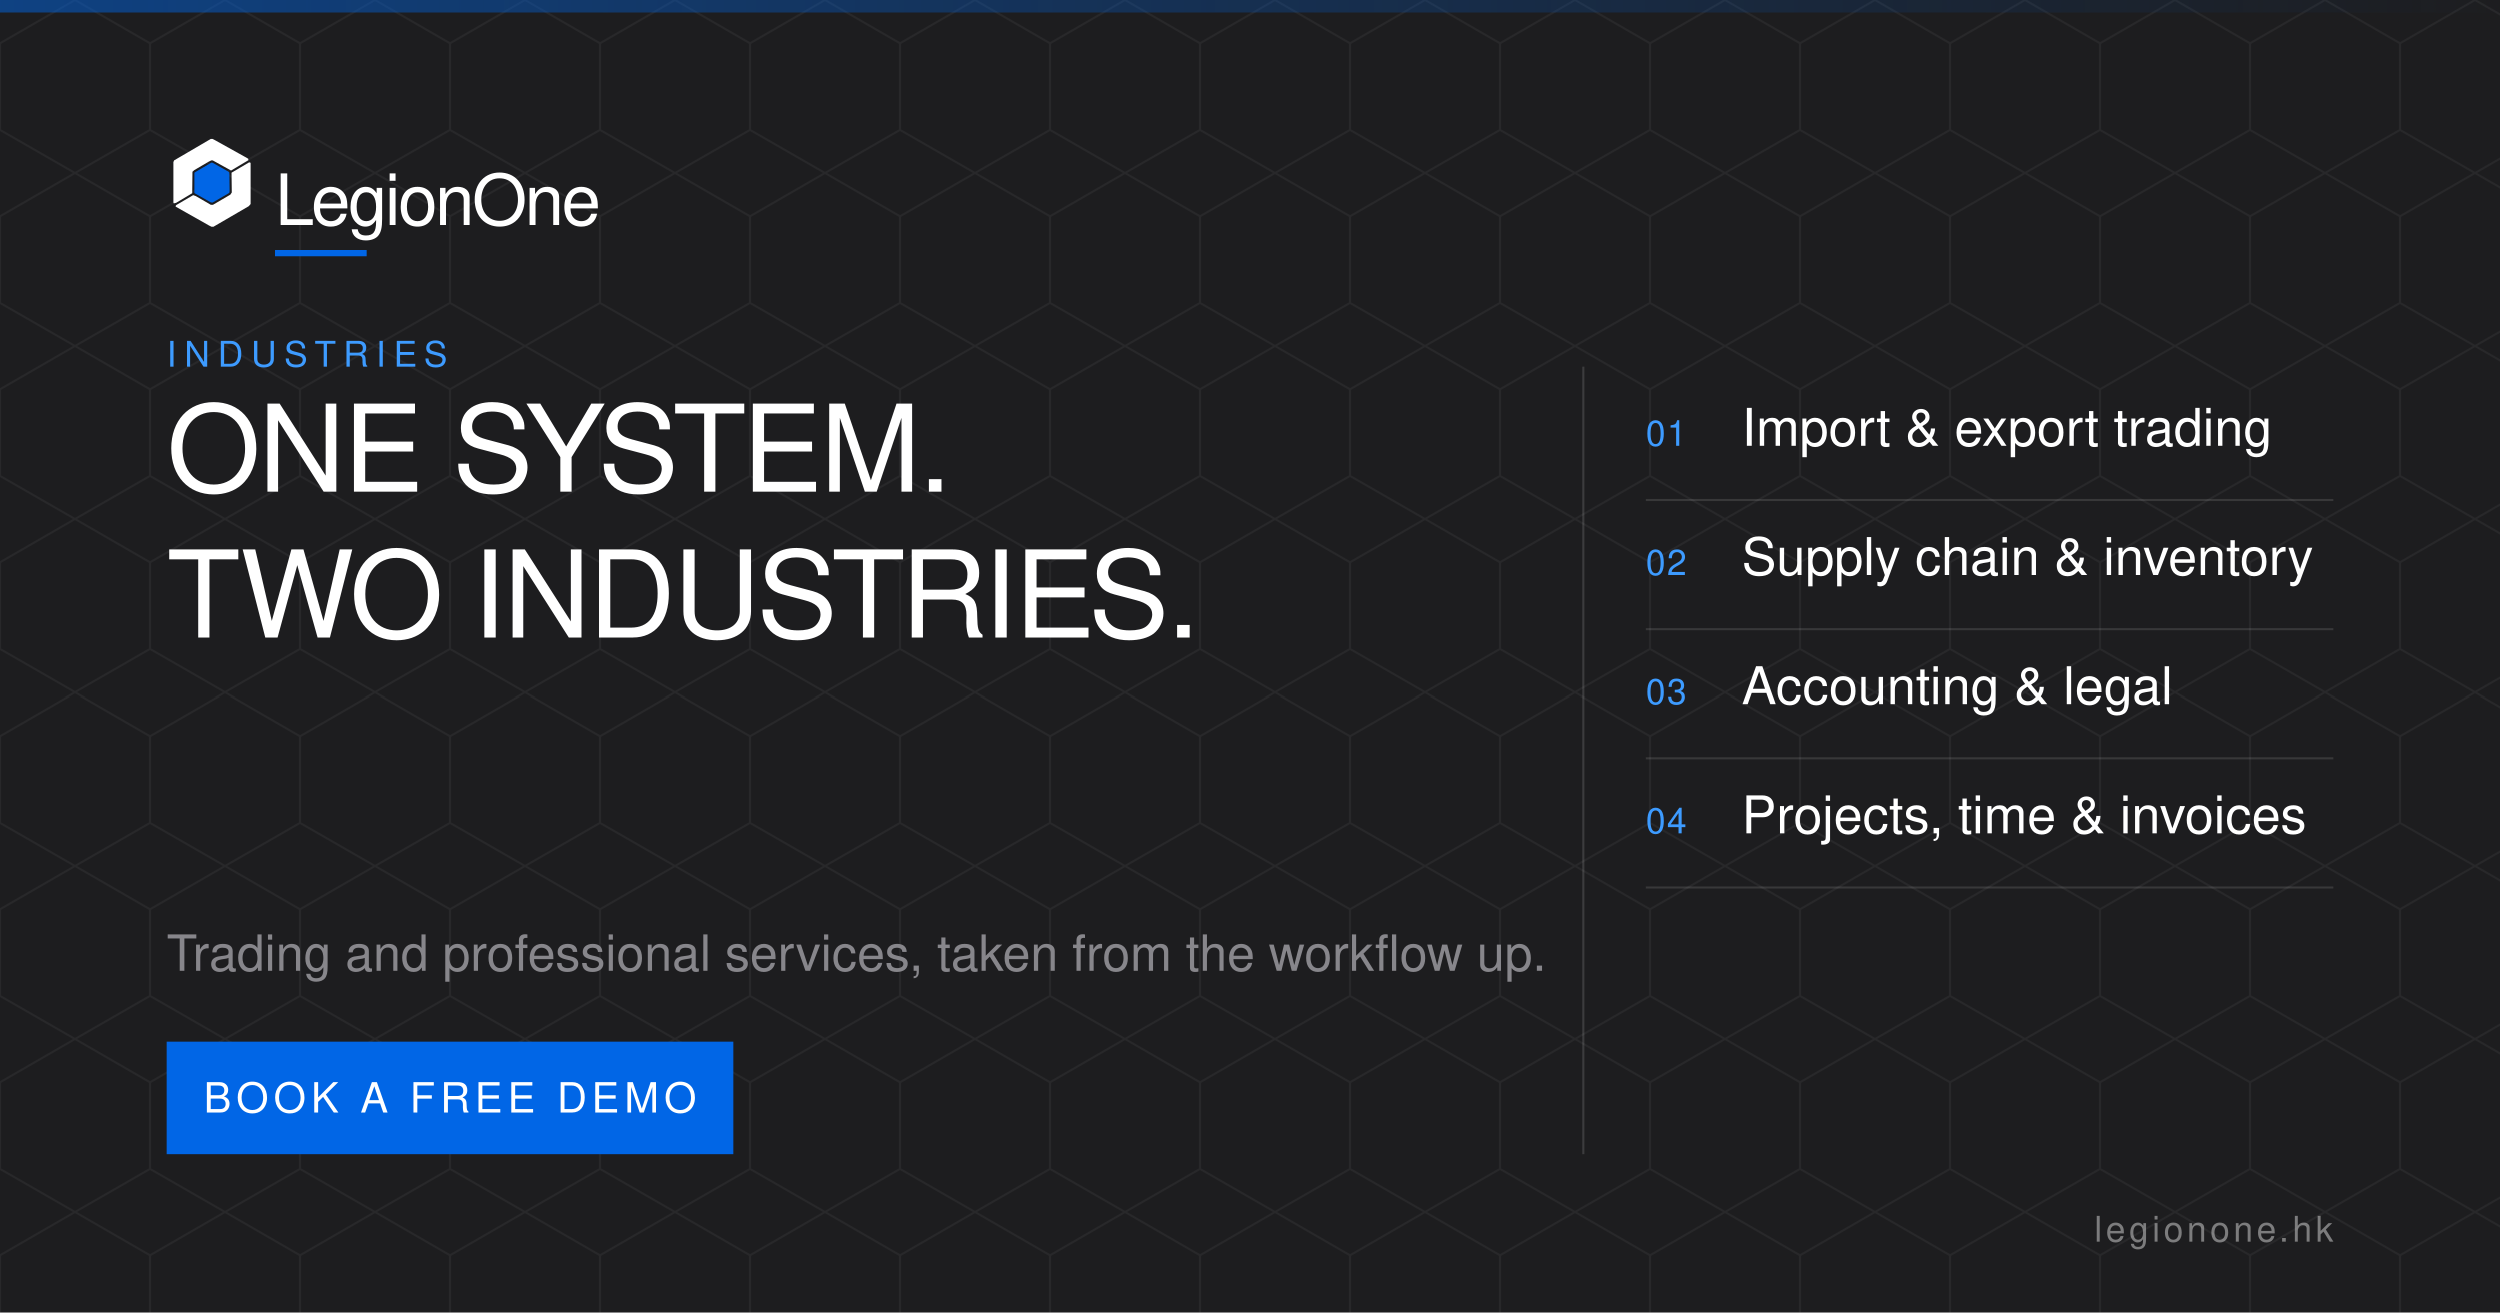
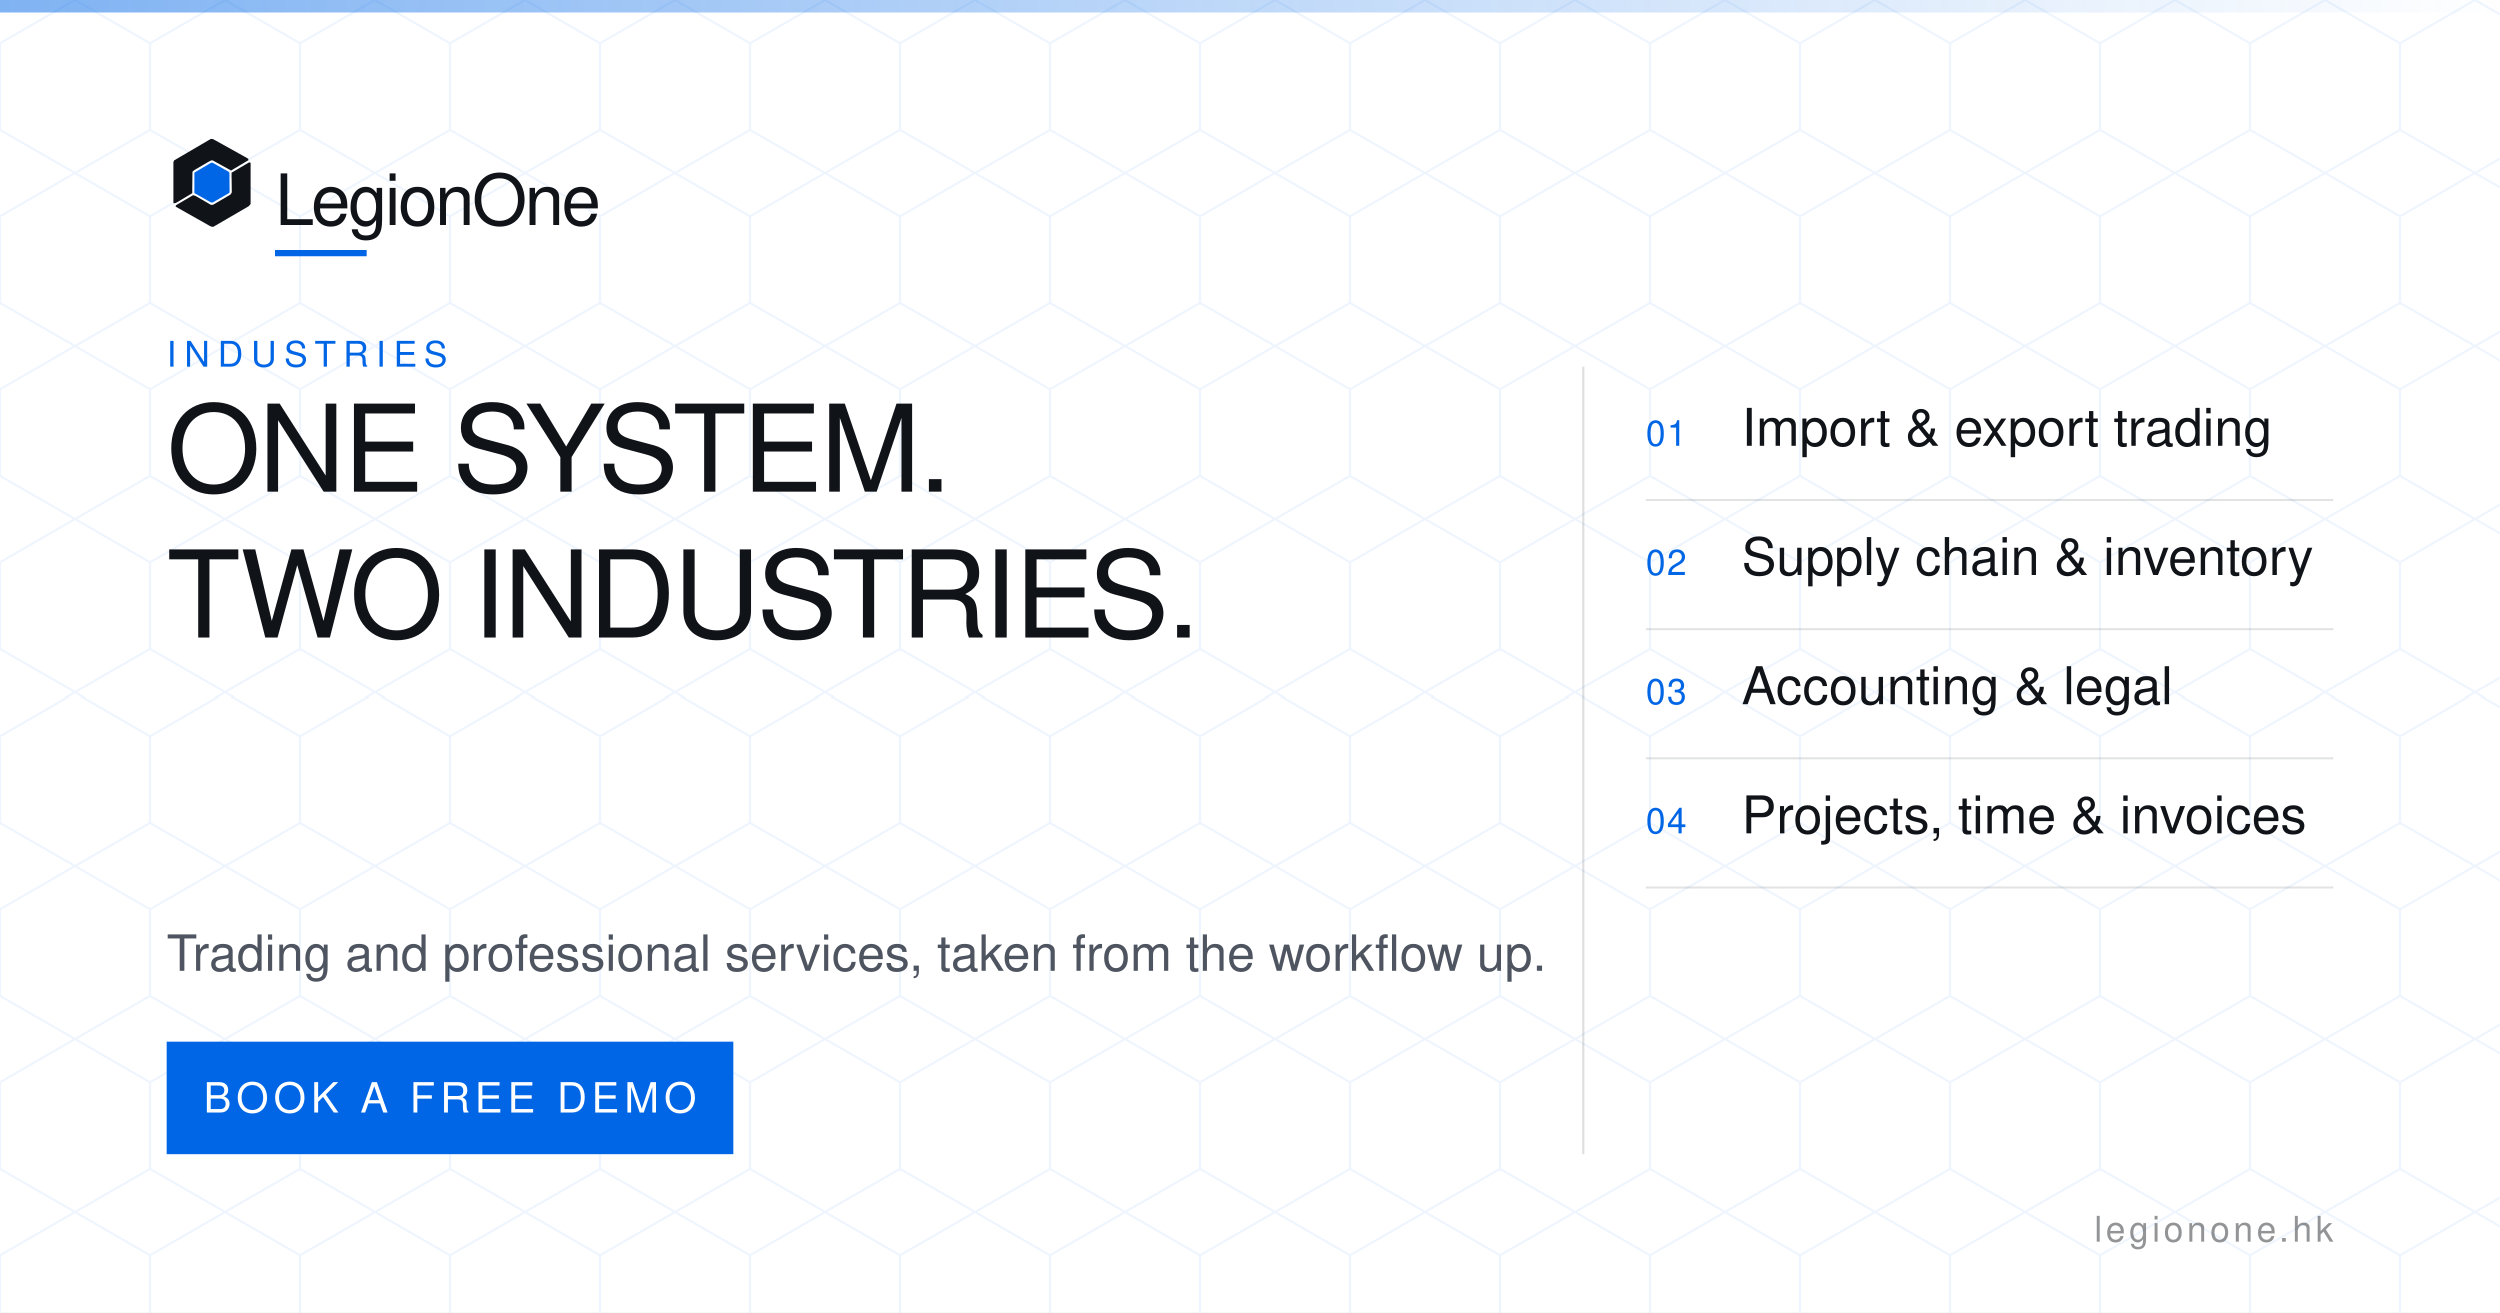
<svg xmlns="http://www.w3.org/2000/svg" width="1200" height="630" viewBox="0 0 1200 630">
  <defs>
    <pattern id="hex" width="72" height="83.1" patternUnits="userSpaceOnUse">
-       <polygon points="36,0 72,20.8 72,62.4 36,83.1 0,62.4 0,20.8" fill="none" stroke="#ffffff" stroke-opacity="0.05" stroke-width="1" />
+       <polygon points="36,0 72,20.8 72,62.4 36,83.1 0,62.4 0,20.8" fill="none" stroke="#0166e6" stroke-opacity="0.07" stroke-width="1" />
    </pattern>
    <linearGradient id="edge" x1="0" y1="0" x2="1" y2="0">
      <stop offset="0" stop-color="#0166e6" stop-opacity="0.5" />
      <stop offset="1" stop-color="#0166e6" stop-opacity="0" />
    </linearGradient>
  </defs>
-   <rect width="1200" height="630" fill="#1d1d1f" />
+   <rect width="1200" height="630" fill="#ffffff" />
  <rect width="1200" height="630" fill="url(#hex)" />
  <rect x="0" y="0" width="1200" height="6" fill="url(#edge)" />
  <g transform="translate(80 66) scale(0.085)">
-     <g fill="#ffffff">
+     <g fill="#101318">
      <path d="M249.19 8.00 L258.73 8.00 L272.35 14.81 L441.32 108.84 L460.40 119.74 L461.76 127.91 L363.65 186.51 L260.09 129.27 L251.91 129.27 L235.56 137.45 L156.53 183.78 L145.63 193.32 L144.26 314.59 L52.97 369.10 L40.70 371.82 L37.98 367.74 L37.98 138.81 L42.07 129.27 Z" />
      <path d="M465.85 140.18 L474.02 142.90 L474.02 375.91 L463.12 388.18 L264.18 504.00 L253.27 504.00 L239.65 497.19 L51.60 390.90 L50.24 386.81 L54.33 381.36 L149.71 325.49 L164.70 330.95 L249.19 380.00 L261.45 380.00 L359.56 322.77 L367.74 310.51 L366.37 198.77 Z" />
    </g>
    <g fill="#0166e6">
      <path d="M156.53 200.13 L157.89 197.41 L250.55 142.90 L254.64 141.54 L260.09 142.90 L347.30 191.96 L354.11 197.41 L355.47 302.33 L354.11 311.87 L352.75 313.23 L258.73 367.74 L249.19 366.37 L157.89 314.59 L156.53 311.87 Z" />
    </g>
  </g>
-   <text x="132" y="108" fill="#ffffff" font-family="Poppins, Helvetica Neue, Helvetica, Arial, PingFang HK, Noto Sans CJK SC, sans-serif" font-size="34" font-weight="500" letter-spacing="-0.035em">LegionOne</text>
+   <text x="132" y="108" fill="#101318" font-family="Poppins, Helvetica Neue, Helvetica, Arial, PingFang HK, Noto Sans CJK SC, sans-serif" font-size="34" font-weight="500" letter-spacing="-0.035em">LegionOne</text>
  <rect x="132" y="120" width="44" height="3" fill="#0166e6" />
-   <text x="80" y="176" fill="#3d9bff" font-family="Poppins, Helvetica Neue, Helvetica, Arial, PingFang HK, Noto Sans CJK SC, sans-serif" font-size="17" font-weight="500" letter-spacing="0.22em">INDUSTRIES</text>
-   <text x="80" y="236" fill="#ffffff" font-family="Poppins, Helvetica Neue, Helvetica, Arial, PingFang HK, Noto Sans CJK SC, sans-serif" font-size="58.0" font-weight="500" letter-spacing="-0.02em">ONE SYSTEM.</text>
-   <text x="80" y="306" fill="#ffffff" font-family="Poppins, Helvetica Neue, Helvetica, Arial, PingFang HK, Noto Sans CJK SC, sans-serif" font-size="58.0" font-weight="500" letter-spacing="-0.02em">TWO INDUSTRIES.</text>
-   <text x="80" y="466" fill="#87868b" font-family="Poppins, Helvetica Neue, Helvetica, Arial, PingFang HK, Noto Sans CJK SC, sans-serif" font-size="24" font-weight="400">Trading and professional services, taken from the workflow up.</text>
+   <text x="80" y="176" fill="#0166e6" font-family="Poppins, Helvetica Neue, Helvetica, Arial, PingFang HK, Noto Sans CJK SC, sans-serif" font-size="17" font-weight="500" letter-spacing="0.22em">INDUSTRIES</text>
+   <text x="80" y="236" fill="#101318" font-family="Poppins, Helvetica Neue, Helvetica, Arial, PingFang HK, Noto Sans CJK SC, sans-serif" font-size="58.0" font-weight="500" letter-spacing="-0.02em">ONE SYSTEM.</text>
+   <text x="80" y="306" fill="#101318" font-family="Poppins, Helvetica Neue, Helvetica, Arial, PingFang HK, Noto Sans CJK SC, sans-serif" font-size="58.0" font-weight="500" letter-spacing="-0.02em">TWO INDUSTRIES.</text>
+   <text x="80" y="466" fill="#4e5560" font-family="Poppins, Helvetica Neue, Helvetica, Arial, PingFang HK, Noto Sans CJK SC, sans-serif" font-size="24" font-weight="400">Trading and professional services, taken from the workflow up.</text>
  <rect x="80" y="500" width="272" height="54" fill="#0166e6" />
  <text x="216" y="534" fill="#ffffff" font-family="Poppins, Helvetica Neue, Helvetica, Arial, PingFang HK, Noto Sans CJK SC, sans-serif" font-size="20" font-weight="500" letter-spacing="0.12em" text-anchor="middle">BOOK A FREE DEMO</text>
-   <line x1="760" y1="176" x2="760" y2="554" stroke="#ffffff" stroke-opacity="0.14" stroke-width="1" />
+   <line x1="760" y1="176" x2="760" y2="554" stroke="#101318" stroke-opacity="0.14" stroke-width="1" />
  <g>
-     <text x="790" y="214" fill="#3d9bff" font-family="Poppins, Helvetica Neue, Helvetica, Arial, PingFang HK, Noto Sans CJK SC, sans-serif" font-size="17" font-weight="500" letter-spacing="0.04em">01</text>
-     <text x="836" y="214" fill="#ffffff" font-family="Poppins, Helvetica Neue, Helvetica, Arial, PingFang HK, Noto Sans CJK SC, sans-serif" font-size="25" font-weight="400">Import &amp; export trading</text>
-     <line x1="790" y1="240" x2="1120" y2="240" stroke="#ffffff" stroke-opacity="0.12" stroke-width="1" />
+     <text x="790" y="214" fill="#0166e6" font-family="Poppins, Helvetica Neue, Helvetica, Arial, PingFang HK, Noto Sans CJK SC, sans-serif" font-size="17" font-weight="500" letter-spacing="0.04em">01</text>
+     <text x="836" y="214" fill="#101318" font-family="Poppins, Helvetica Neue, Helvetica, Arial, PingFang HK, Noto Sans CJK SC, sans-serif" font-size="25" font-weight="400">Import &amp; export trading</text>
+     <line x1="790" y1="240" x2="1120" y2="240" stroke="#101318" stroke-opacity="0.12" stroke-width="1" />
  </g>
  <g>
-     <text x="790" y="276" fill="#3d9bff" font-family="Poppins, Helvetica Neue, Helvetica, Arial, PingFang HK, Noto Sans CJK SC, sans-serif" font-size="17" font-weight="500" letter-spacing="0.04em">02</text>
-     <text x="836" y="276" fill="#ffffff" font-family="Poppins, Helvetica Neue, Helvetica, Arial, PingFang HK, Noto Sans CJK SC, sans-serif" font-size="25" font-weight="400">Supply chain &amp; inventory</text>
-     <line x1="790" y1="302" x2="1120" y2="302" stroke="#ffffff" stroke-opacity="0.12" stroke-width="1" />
+     <text x="790" y="276" fill="#0166e6" font-family="Poppins, Helvetica Neue, Helvetica, Arial, PingFang HK, Noto Sans CJK SC, sans-serif" font-size="17" font-weight="500" letter-spacing="0.04em">02</text>
+     <text x="836" y="276" fill="#101318" font-family="Poppins, Helvetica Neue, Helvetica, Arial, PingFang HK, Noto Sans CJK SC, sans-serif" font-size="25" font-weight="400">Supply chain &amp; inventory</text>
+     <line x1="790" y1="302" x2="1120" y2="302" stroke="#101318" stroke-opacity="0.12" stroke-width="1" />
  </g>
  <g>
-     <text x="790" y="338" fill="#3d9bff" font-family="Poppins, Helvetica Neue, Helvetica, Arial, PingFang HK, Noto Sans CJK SC, sans-serif" font-size="17" font-weight="500" letter-spacing="0.04em">03</text>
-     <text x="836" y="338" fill="#ffffff" font-family="Poppins, Helvetica Neue, Helvetica, Arial, PingFang HK, Noto Sans CJK SC, sans-serif" font-size="25" font-weight="400">Accounting &amp; legal</text>
-     <line x1="790" y1="364" x2="1120" y2="364" stroke="#ffffff" stroke-opacity="0.12" stroke-width="1" />
+     <text x="790" y="338" fill="#0166e6" font-family="Poppins, Helvetica Neue, Helvetica, Arial, PingFang HK, Noto Sans CJK SC, sans-serif" font-size="17" font-weight="500" letter-spacing="0.04em">03</text>
+     <text x="836" y="338" fill="#101318" font-family="Poppins, Helvetica Neue, Helvetica, Arial, PingFang HK, Noto Sans CJK SC, sans-serif" font-size="25" font-weight="400">Accounting &amp; legal</text>
+     <line x1="790" y1="364" x2="1120" y2="364" stroke="#101318" stroke-opacity="0.12" stroke-width="1" />
  </g>
  <g>
-     <text x="790" y="400" fill="#3d9bff" font-family="Poppins, Helvetica Neue, Helvetica, Arial, PingFang HK, Noto Sans CJK SC, sans-serif" font-size="17" font-weight="500" letter-spacing="0.04em">04</text>
-     <text x="836" y="400" fill="#ffffff" font-family="Poppins, Helvetica Neue, Helvetica, Arial, PingFang HK, Noto Sans CJK SC, sans-serif" font-size="25" font-weight="400">Projects, time &amp; invoices</text>
-     <line x1="790" y1="426" x2="1120" y2="426" stroke="#ffffff" stroke-opacity="0.12" stroke-width="1" />
+     <text x="790" y="400" fill="#0166e6" font-family="Poppins, Helvetica Neue, Helvetica, Arial, PingFang HK, Noto Sans CJK SC, sans-serif" font-size="17" font-weight="500" letter-spacing="0.04em">04</text>
+     <text x="836" y="400" fill="#101318" font-family="Poppins, Helvetica Neue, Helvetica, Arial, PingFang HK, Noto Sans CJK SC, sans-serif" font-size="25" font-weight="400">Projects, time &amp; invoices</text>
+     <line x1="790" y1="426" x2="1120" y2="426" stroke="#101318" stroke-opacity="0.12" stroke-width="1" />
  </g>
-   <text x="1120" y="596" fill="#ffffff" fill-opacity="0.42" font-family="Poppins, Helvetica Neue, Helvetica, Arial, PingFang HK, Noto Sans CJK SC, sans-serif" font-size="17" letter-spacing="0.1em" text-anchor="end">legionone.hk</text>
+   <text x="1120" y="596" fill="#101318" fill-opacity="0.45" font-family="Poppins, Helvetica Neue, Helvetica, Arial, PingFang HK, Noto Sans CJK SC, sans-serif" font-size="17" letter-spacing="0.1em" text-anchor="end">legionone.hk</text>
</svg>
